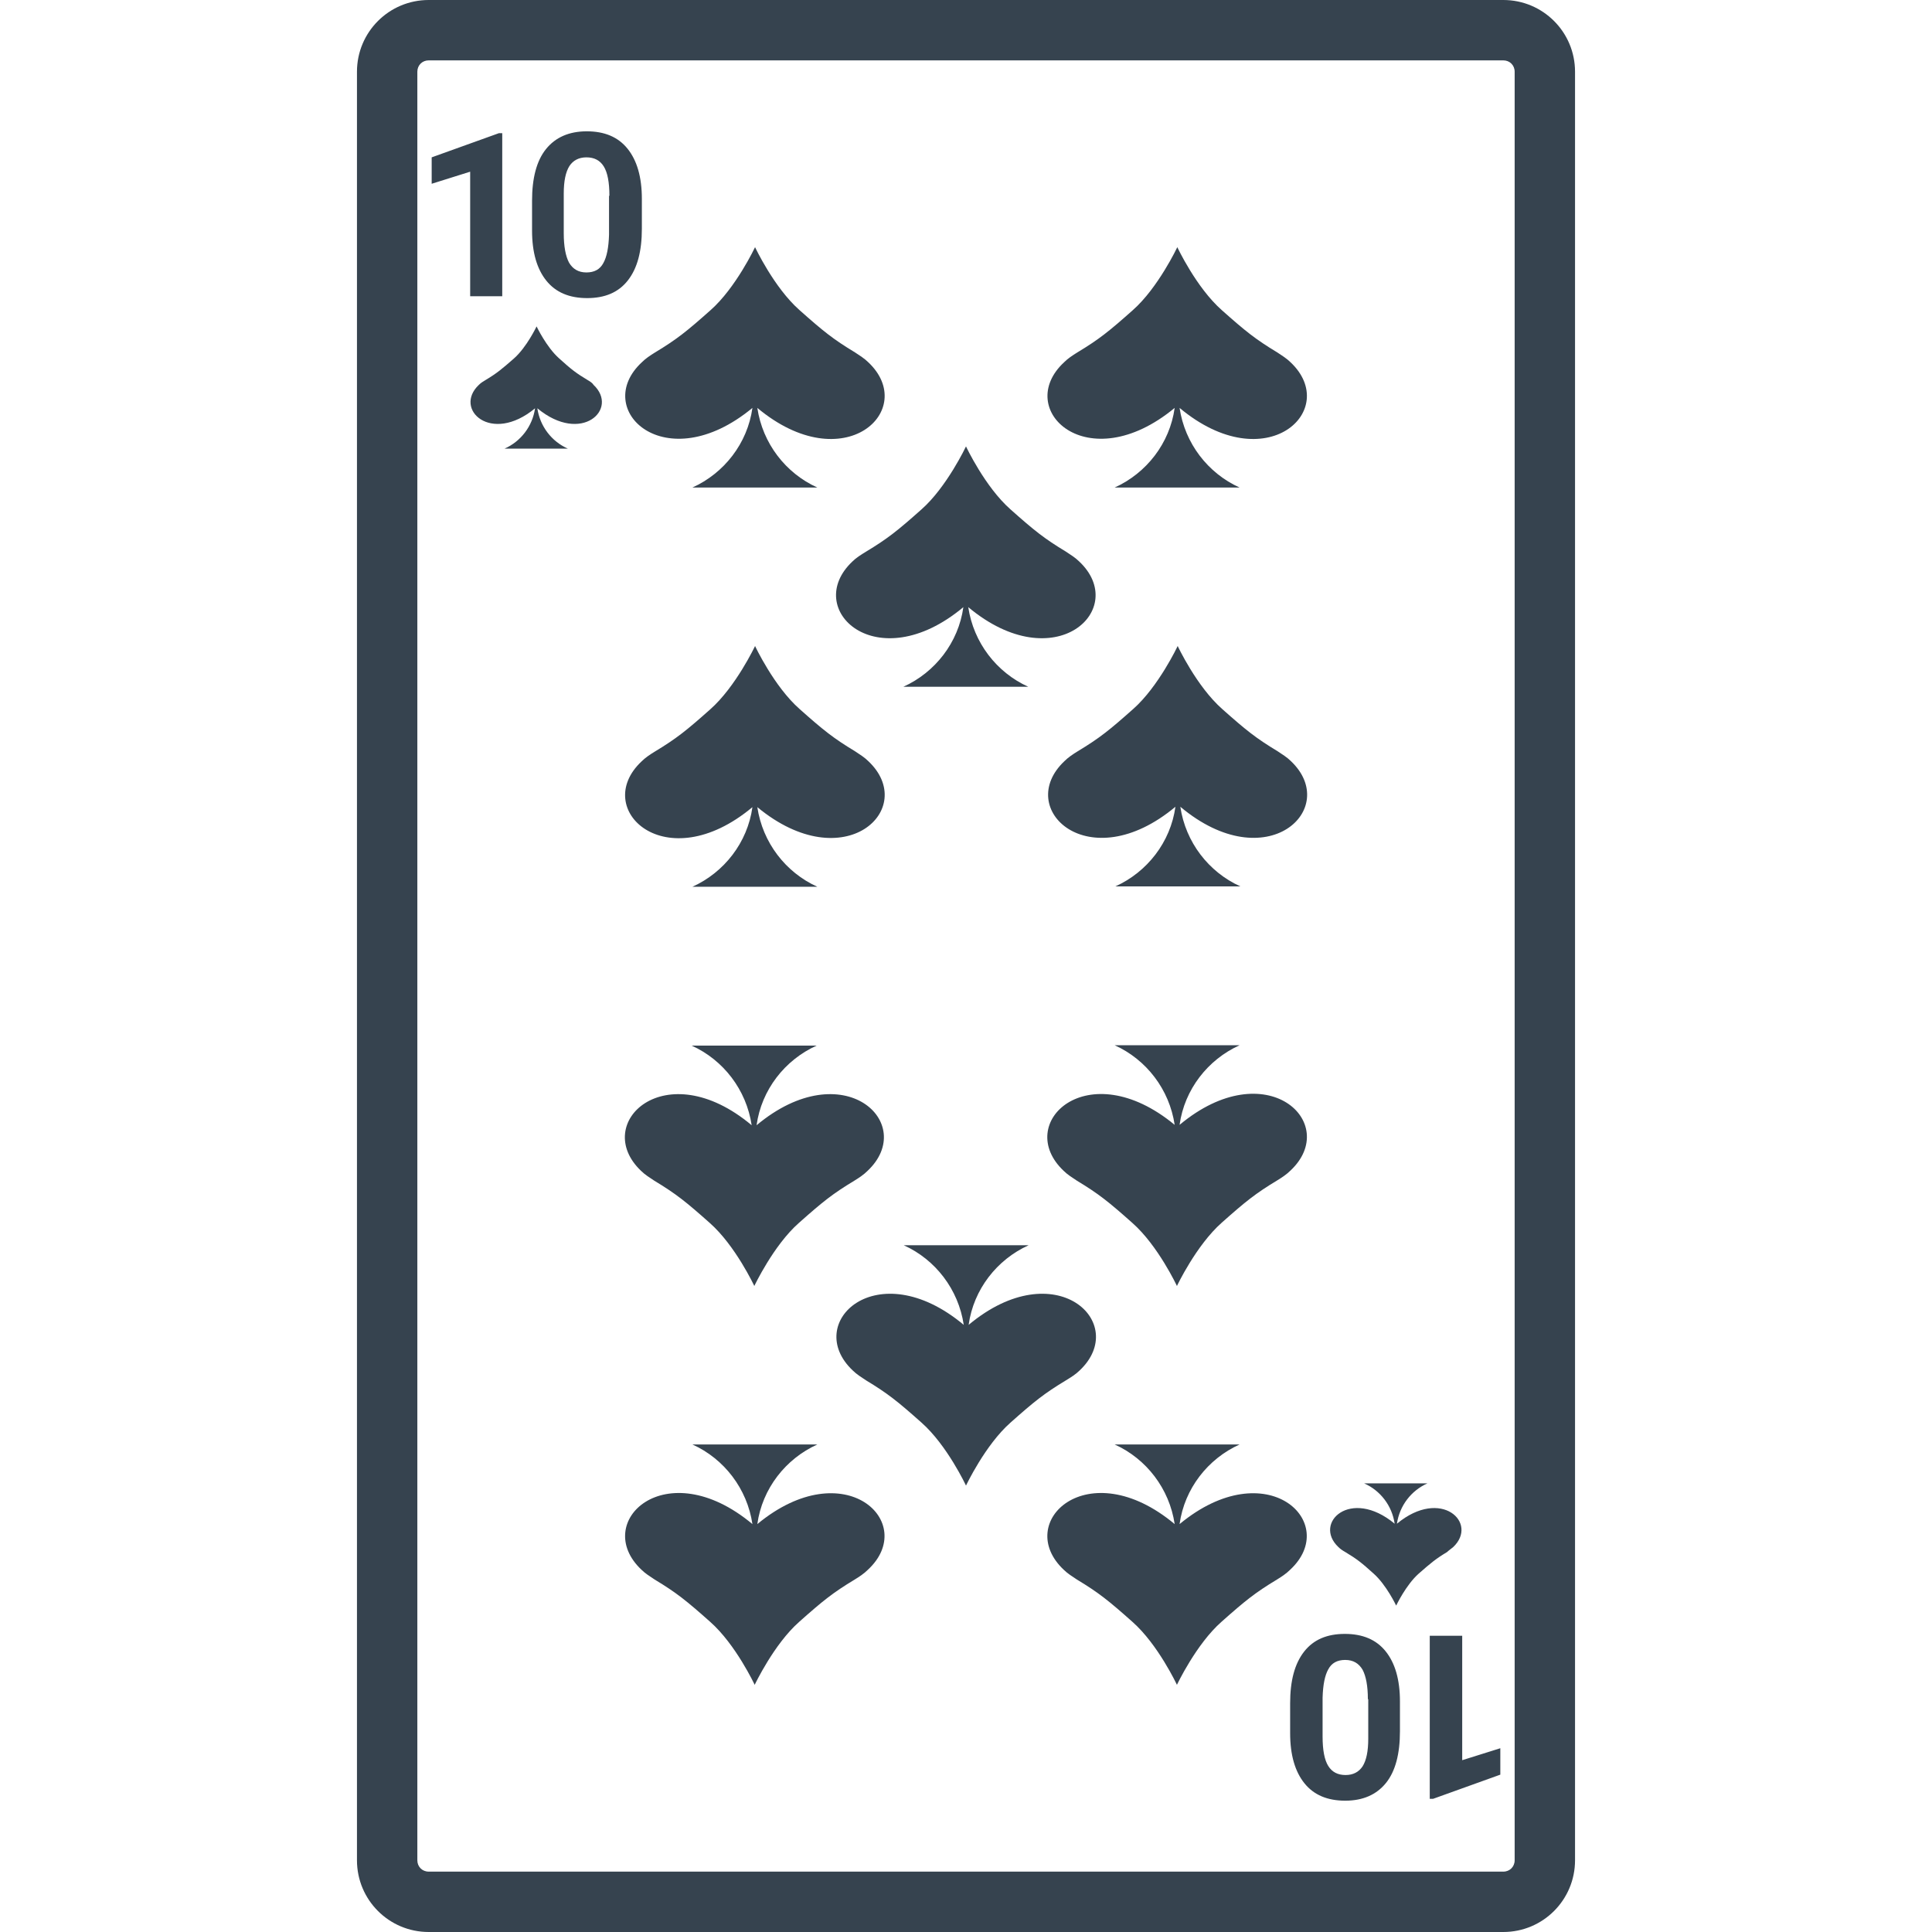
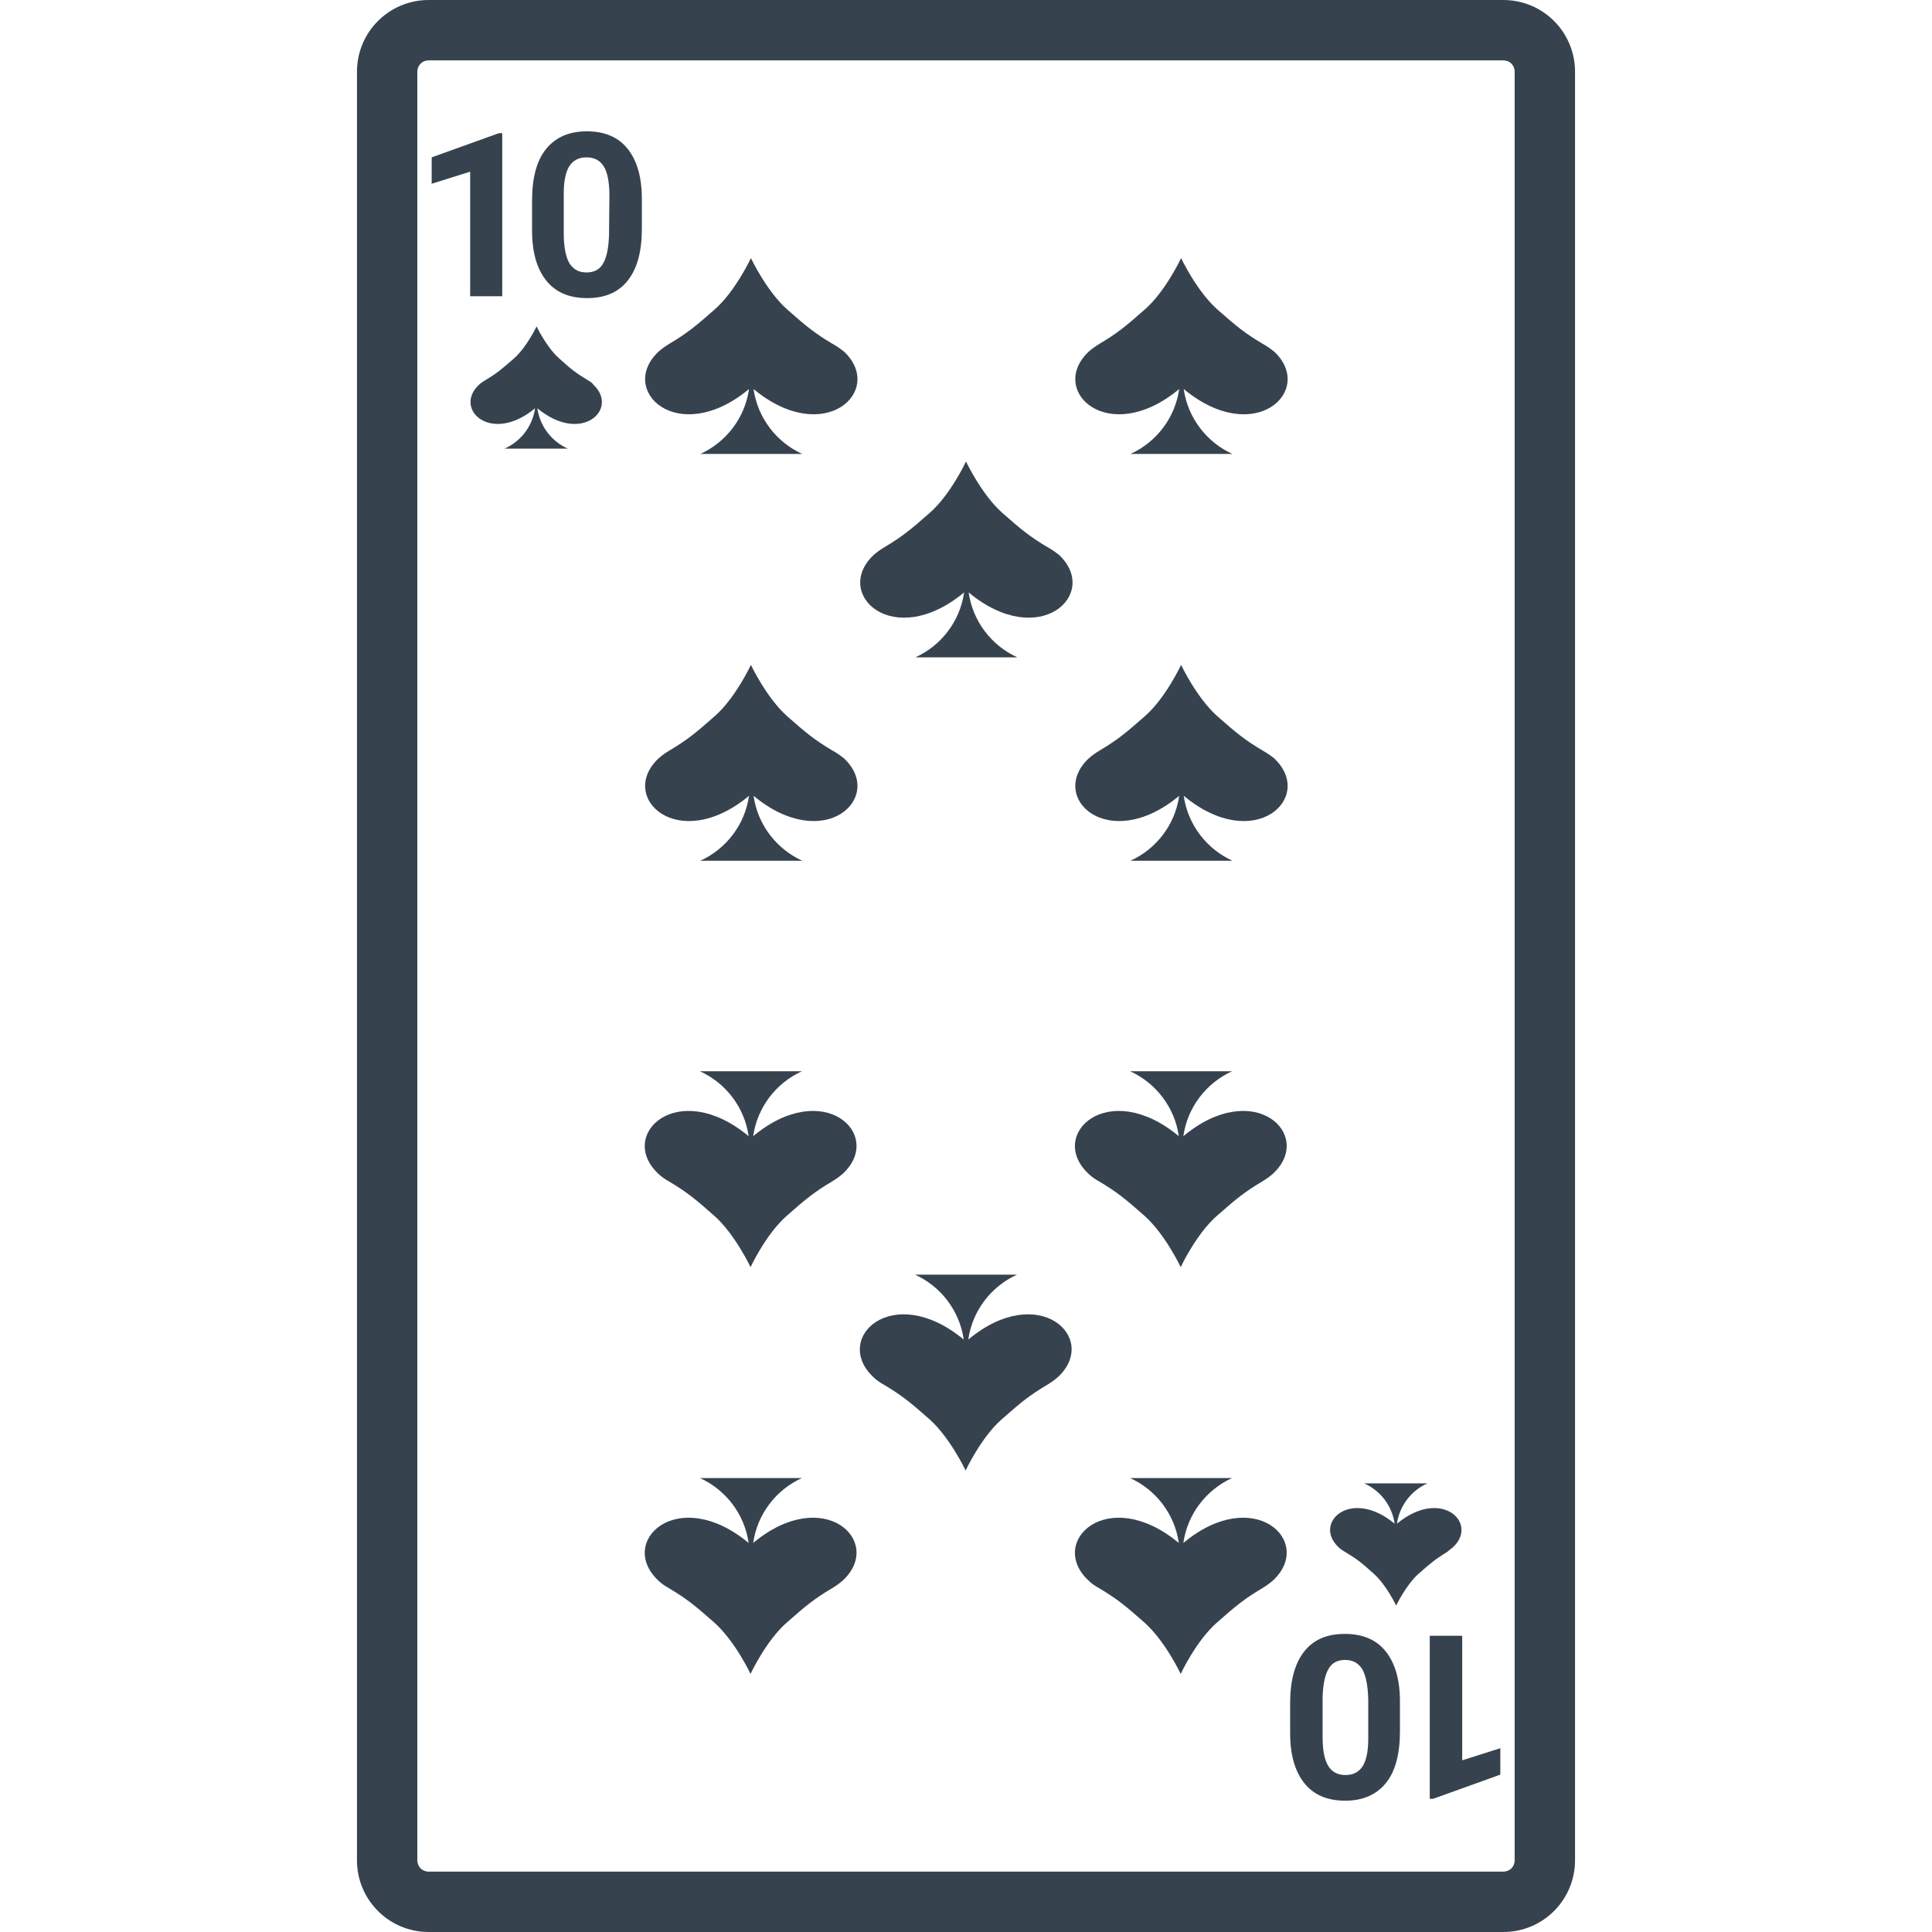
- <svg xmlns="http://www.w3.org/2000/svg" viewBox="0 0 512 512" xml:space="preserve">
-   <path d="m387.4 466.5 10.2-3.2v7l-17.8 6.4h-.9v-43.2h8.6v33zm-20.2-28.9c2.5 3.1 3.8 7.5 3.8 13.3v7.9c0 6-1.2 10.6-3.7 13.7-2.5 3.1-6.1 4.7-10.8 4.7-4.7 0-8.3-1.5-10.8-4.6-2.5-3.1-3.8-7.5-3.8-13.3v-7.9c0-6 1.2-10.5 3.7-13.7 2.5-3.2 6.1-4.7 10.8-4.7 4.7 0 8.3 1.5 10.8 4.6zm-4.7 12.7c0-3.5-.5-6.1-1.4-7.8-1-1.7-2.5-2.6-4.6-2.6-2.1 0-3.6.8-4.5 2.5-.9 1.6-1.4 4.1-1.5 7.5v10.3c0 3.6.5 6.2 1.5 7.8 1 1.6 2.5 2.4 4.6 2.4 2 0 3.5-.8 4.5-2.3 1-1.6 1.5-4 1.5-7.3v-10.5zM133.1 78.4V35.3h-.9l-17.8 6.4v7l10.2-3.2v33h8.5zm33.3-4.1c-2.5 3.2-6.1 4.7-10.8 4.7-4.7 0-8.3-1.5-10.8-4.6-2.5-3.1-3.8-7.5-3.8-13.3v-7.9c0-6 1.2-10.6 3.7-13.7 2.5-3.1 6.1-4.7 10.8-4.7 4.7 0 8.3 1.5 10.8 4.6 2.5 3.1 3.8 7.5 3.8 13.3v7.9c0 6-1.2 10.5-3.7 13.7zm-4.9-22.4c0-3.6-.5-6.2-1.5-7.8-1-1.6-2.5-2.4-4.6-2.4-2 0-3.5.8-4.5 2.3-1 1.6-1.5 4-1.5 7.3v10.5c0 3.5.5 6.1 1.4 7.8 1 1.7 2.5 2.6 4.6 2.6 2.1 0 3.6-.8 4.5-2.5.9-1.6 1.4-4.1 1.5-7.5V51.9zm-5.8 48.8c-3-1.8-4.3-2.8-7.5-5.7-3.4-3-6-8.5-6-8.5s-2.6 5.5-6 8.5c-3.2 2.8-4.5 3.9-7.5 5.7-.7.4-1.3.8-1.8 1.3-6.8 6.4 3.2 15.9 14.9 6.2-.7 4.8-3.8 8.8-8.1 10.7h16.8c-4.3-1.9-7.4-5.9-8.1-10.7 11.7 9.7 21.7.2 14.9-6.2-.3-.5-.9-.9-1.6-1.3zM385.1 410c6.8-6.4-3.2-15.9-14.9-6.2.7-4.8 3.8-8.8 8.1-10.7h-16.8c4.3 1.9 7.4 5.9 8.1 10.7-11.7-9.7-21.7-.2-14.9 6.2.5.5 1.1.9 1.8 1.3 3 1.8 4.3 2.8 7.5 5.7 3.4 3 6 8.5 6 8.5s2.6-5.5 6-8.5c3.2-2.8 4.5-3.9 7.5-5.7.4-.4 1-.8 1.6-1.3zM199.4 108.1c-1.3 9.4-7.5 17.3-15.9 21.1h33.1c-8.4-3.8-14.5-11.7-15.9-21.1 23 19.2 42.8.5 29.4-12.1-1-1-2.3-1.8-3.5-2.6-5.8-3.5-8.4-5.6-14.7-11.2-6.8-6-11.8-16.7-11.8-16.7s-5.1 10.8-11.8 16.7c-6.3 5.6-8.9 7.7-14.7 11.2-1.3.8-2.5 1.6-3.5 2.6-13.5 12.5 6.2 31.2 29.3 12.1zm111.9 0c-1.3 9.4-7.5 17.3-15.9 21.1h33.1c-8.4-3.8-14.5-11.7-15.9-21.1 23 19.2 42.8.5 29.4-12.1-1-1-2.3-1.8-3.5-2.6-5.8-3.5-8.4-5.6-14.7-11.2-6.8-6-11.8-16.7-11.8-16.7s-5.1 10.8-11.8 16.7c-6.3 5.6-8.9 7.7-14.7 11.2-1.3.8-2.5 1.6-3.5 2.6-13.5 12.5 6.2 31.2 29.3 12.1zm-85.4 40.7c-13.4 12.6 6.4 31.3 29.4 12.1-1.3 9.4-7.5 17.3-15.9 21.1h33.1c-8.4-3.8-14.5-11.7-15.9-21.1 23 19.2 42.8.5 29.4-12.1-1-1-2.3-1.8-3.5-2.6-5.8-3.5-8.4-5.6-14.7-11.2-6.8-6-11.8-16.7-11.8-16.7s-5.1 10.8-11.8 16.7c-6.3 5.6-8.9 7.7-14.7 11.2-1.3.8-2.6 1.6-3.6 2.6zm4.2 52.9c-1-1-2.3-1.8-3.5-2.6-5.8-3.5-8.4-5.6-14.7-11.2-6.8-6-11.8-16.7-11.8-16.7S195 182 188.2 188c-6.3 5.6-8.9 7.7-14.7 11.2-1.3.8-2.5 1.6-3.5 2.6-13.4 12.6 6.4 31.3 29.4 12.1-1.3 9.4-7.5 17.3-15.9 21.1h33.1c-8.4-3.8-14.5-11.7-15.9-21.1 23.1 19.1 42.8.4 29.4-12.2zm112 0c-1-1-2.3-1.8-3.5-2.6-5.8-3.5-8.4-5.6-14.7-11.2-6.8-6-11.8-16.7-11.8-16.7s-5.1 10.8-11.8 16.7c-6.3 5.6-8.9 7.7-14.7 11.2-1.3.8-2.5 1.6-3.5 2.6-13.4 12.6 6.4 31.3 29.4 12.1-1.3 9.4-7.5 17.3-15.9 21.1h33.1c-8.4-3.8-14.5-11.7-15.9-21.1 22.9 19.2 42.6.5 29.3-12.1zm-29.5 202.2c1.3-9.4 7.5-17.3 15.9-21.1h-33.1c8.4 3.8 14.5 11.7 15.9 21.1-23-19.2-42.8-.5-29.4 12.1 1 1 2.3 1.8 3.5 2.6 5.8 3.5 8.4 5.6 14.7 11.2 6.8 6 11.8 16.7 11.8 16.7s5.1-10.8 11.8-16.7c6.3-5.6 8.9-7.7 14.7-11.2 1.3-.8 2.5-1.6 3.5-2.6 13.5-12.5-6.2-31.2-29.3-12.1zm-111.9 0c1.3-9.4 7.5-17.3 15.9-21.1h-33.1c8.4 3.8 14.5 11.7 15.9 21.1-23-19.2-42.8-.5-29.4 12.1 1 1 2.3 1.8 3.5 2.6 5.8 3.5 8.4 5.6 14.7 11.2 6.8 6 11.8 16.7 11.8 16.7s5.1-10.8 11.8-16.7c6.3-5.6 8.9-7.7 14.7-11.2 1.3-.8 2.5-1.6 3.5-2.6 13.5-12.5-6.2-31.2-29.3-12.1zm85.4-40.7c13.4-12.6-6.4-31.3-29.4-12.1 1.3-9.4 7.5-17.3 15.9-21.1h-33.1c8.4 3.8 14.5 11.7 15.9 21.1-23-19.2-42.8-.5-29.4 12.1 1 1 2.3 1.8 3.5 2.6 5.8 3.5 8.4 5.6 14.7 11.2 6.8 6 11.8 16.7 11.8 16.7s5.1-10.8 11.8-16.7c6.3-5.6 8.9-7.7 14.7-11.2 1.3-.8 2.6-1.6 3.6-2.6zm-4.2-52.9c1 1 2.3 1.8 3.5 2.6 5.8 3.5 8.4 5.6 14.7 11.2 6.8 6 11.8 16.7 11.8 16.7S317 330 323.8 324c6.3-5.6 8.9-7.7 14.7-11.2 1.3-.8 2.5-1.6 3.5-2.6 13.4-12.6-6.4-31.3-29.4-12.1 1.3-9.4 7.5-17.3 15.9-21.1h-33.1c8.4 3.8 14.5 11.7 15.9 21.1-23.1-19.1-42.8-.4-29.4 12.2zm-112 0c1 1 2.3 1.8 3.5 2.6 5.8 3.5 8.4 5.6 14.7 11.2 6.8 6 11.8 16.7 11.8 16.7s5.1-10.8 11.8-16.7c6.3-5.6 8.9-7.7 14.7-11.2 1.3-.8 2.5-1.6 3.5-2.6 13.4-12.6-6.4-31.3-29.4-12.1 1.3-9.4 7.5-17.3 15.9-21.1h-33.1c8.4 3.8 14.5 11.7 15.9 21.1-22.9-19.2-42.6-.5-29.3 12.1zM417.4 19v474c0 10.5-8.5 19-19 19H113.6c-10.5 0-19-8.5-19-19V19c0-10.5 8.5-19 19-19h284.8c10.5 0 19 8.5 19 19zm-16 0c0-1.7-1.3-3-3-3H113.6c-1.7 0-3 1.3-3 3v474c0 1.7 1.3 3 3 3h284.8c1.7 0 3-1.3 3-3V19z" fill="#36434f" />
+ <svg xmlns="http://www.w3.org/2000/svg" viewBox="0 0 512 512" style="enable-background:new 0 0 512 512" xml:space="preserve">
+   <path d="M124.6 78.5v-33l-10.2 3.2v-7l17.8-6.4h.9v43.2h-8.5zm31.1 22.2c-3-1.8-4.3-2.8-7.5-5.7-3.4-3-6-8.5-6-8.5s-2.6 5.5-6 8.5c-3.2 2.8-4.5 3.9-7.5 5.7-.7.4-1.3.8-1.8 1.3-6.8 6.4 3.2 15.9 14.9 6.2-.7 4.8-3.8 8.8-8.1 10.7h16.8c-4.3-1.9-7.4-5.9-8.1-10.7 11.7 9.7 21.7.2 14.9-6.2-.3-.5-.9-.9-1.6-1.3zm231.8 332.8h-8.6v43.2h.9l17.8-6.4v-7l-10.1 3.2v-33zm-2.4-23.5c6.8-6.4-3.2-15.9-14.9-6.2.7-4.8 3.8-8.8 8.1-10.7h-16.8c4.3 1.9 7.4 5.9 8.1 10.7-11.7-9.7-21.7-.2-14.9 6.2.5.5 1.1.9 1.8 1.3 3 1.8 4.3 2.8 7.5 5.7 3.4 3 6 8.5 6 8.5s2.6-5.5 6-8.5c3.2-2.8 4.5-3.9 7.5-5.7.4-.4 1-.8 1.6-1.3zm32.3-391v474c0 10.5-8.5 19-19 19H113.6c-10.5 0-19-8.5-19-19V19c0-10.5 8.5-19 19-19h284.8c10.5 0 19 8.5 19 19zm-16 0c0-1.7-1.3-3-3-3H113.6c-1.7 0-3 1.3-3 3v474c0 1.7 1.3 3 3 3h284.8c1.7 0 3-1.3 3-3V19zm-34.2 418.6c2.5 3.1 3.8 7.5 3.8 13.3v7.9c0 6-1.2 10.6-3.7 13.7-2.5 3.1-6.1 4.7-10.8 4.7-4.7 0-8.3-1.5-10.8-4.6-2.5-3.1-3.8-7.5-3.8-13.3v-7.9c0-6 1.2-10.5 3.7-13.7s6.1-4.7 10.8-4.7 8.3 1.5 10.8 4.6zm-4.6 12.7c-.1-3.5-.6-6.1-1.5-7.8-1-1.7-2.5-2.6-4.6-2.6-2.1 0-3.6.8-4.5 2.5-.9 1.6-1.4 4.1-1.5 7.5v10.3c0 3.6.5 6.2 1.5 7.8s2.5 2.4 4.6 2.4c2 0 3.5-.8 4.5-2.3 1-1.6 1.5-4 1.5-7.3v-10.5zM166.3 39.4c2.5 3.1 3.8 7.5 3.8 13.3v7.9c0 6-1.2 10.5-3.7 13.7s-6.1 4.7-10.8 4.7c-4.7 0-8.3-1.5-10.8-4.6-2.5-3.1-3.8-7.5-3.8-13.3v-7.9c0-6 1.2-10.6 3.7-13.7s6.1-4.7 10.8-4.7 8.3 1.5 10.8 4.6zm-4.8 12.5c0-3.6-.5-6.2-1.5-7.8-1-1.6-2.5-2.4-4.6-2.4-2 0-3.5.8-4.5 2.3-1 1.6-1.5 4-1.5 7.3v10.5c0 3.5.5 6.1 1.4 7.8 1 1.7 2.5 2.6 4.6 2.6 2.1 0 3.6-.8 4.5-2.5.9-1.6 1.4-4.1 1.5-7.5l.1-10.3zm59.1 39.2c-4.7-2.8-6.9-4.6-12-9.1-5.5-4.9-9.6-13.6-9.6-13.6s-4.1 8.8-9.6 13.6c-5.1 4.5-7.3 6.3-12 9.1-1 .6-2 1.3-2.9 2.1-10.9 10.3 5.2 25.5 24 9.9-1.1 7.7-6.1 14.1-12.9 17.2h27c-6.8-3.1-11.8-9.5-12.9-17.2 18.8 15.6 34.9.4 24-9.9-1-.8-2-1.5-3.1-2.1zm114 0c-4.7-2.8-6.9-4.6-12-9.1-5.5-4.9-9.6-13.6-9.6-13.6s-4.1 8.8-9.6 13.6c-5.1 4.5-7.3 6.3-12 9.1-1 .6-2 1.3-2.9 2.1-10.9 10.3 5.2 25.5 24 9.9-1.1 7.7-6.1 14.1-12.9 17.2h27c-6.8-3.1-11.8-9.5-12.9-17.2 18.8 15.6 34.9.4 24-9.9-1-.8-2-1.5-3.1-2.1zm-57 53.9c-4.7-2.8-6.9-4.6-12-9.1-5.5-4.9-9.6-13.6-9.6-13.6s-4.1 8.8-9.6 13.6c-5.1 4.5-7.3 6.3-12 9.1-1 .6-2 1.3-2.9 2.1-10.9 10.3 5.2 25.5 24 9.9-1.1 7.7-6.1 14.1-12.9 17.2h27c-6.8-3.1-11.8-9.5-12.9-17.2 18.8 15.6 34.9.4 24-9.9-1-.8-2-1.5-3.1-2.1zm-57 53.9c-4.7-2.8-6.9-4.6-12-9.1-5.5-4.9-9.6-13.6-9.6-13.6s-4.1 8.8-9.6 13.6c-5.1 4.5-7.3 6.3-12 9.1-1 .6-2 1.3-2.9 2.1-10.9 10.3 5.2 25.5 24 9.9-1.1 7.7-6.1 14.1-12.9 17.2h27c-6.8-3.1-11.8-9.5-12.9-17.2 18.8 15.6 34.9.4 24-9.9-1-.8-2-1.5-3.1-2.1zm114 0c-4.7-2.8-6.9-4.6-12-9.1-5.5-4.9-9.6-13.6-9.6-13.6s-4.1 8.8-9.6 13.6c-5.1 4.5-7.3 6.3-12 9.1-1 .6-2 1.3-2.9 2.1-10.9 10.3 5.2 25.5 24 9.9-1.1 7.7-6.1 14.1-12.9 17.2h27c-6.8-3.1-11.8-9.5-12.9-17.2 18.8 15.6 34.9.4 24-9.9-1-.8-2-1.5-3.1-2.1zm-21 210c1.1-7.7 6.1-14.1 12.9-17.2h-27c6.8 3.1 11.8 9.5 12.9 17.2-18.8-15.6-34.9-.4-24 9.9.8.8 1.8 1.5 2.9 2.1 4.7 2.8 6.9 4.6 12 9.1 5.5 4.9 9.6 13.6 9.6 13.6s4.1-8.8 9.6-13.6c5.1-4.5 7.3-6.3 12-9.1 1-.6 2-1.3 2.9-2.1 11-10.3-5.1-25.5-23.8-9.9zm-114 0c1.1-7.7 6.1-14.1 12.9-17.2h-27c6.8 3.1 11.8 9.5 12.9 17.2-18.8-15.6-34.9-.4-24 9.9.8.8 1.8 1.5 2.9 2.1 4.7 2.8 6.9 4.6 12 9.1 5.5 4.9 9.6 13.6 9.6 13.6s4.1-8.8 9.6-13.6c5.1-4.5 7.3-6.3 12-9.1 1-.6 2-1.3 2.9-2.1 11-10.3-5.1-25.5-23.8-9.9zm57-53.9c1.1-7.7 6.1-14.1 12.9-17.2h-27c6.8 3.1 11.8 9.5 12.9 17.2-18.8-15.6-34.9-.4-24 9.9.8.8 1.8 1.5 2.9 2.1 4.7 2.8 6.9 4.6 12 9.1 5.5 4.9 9.6 13.6 9.6 13.6s4.1-8.8 9.6-13.6c5.1-4.5 7.3-6.3 12-9.1 1-.6 2-1.3 2.9-2.1 11-10.3-5.1-25.5-23.8-9.9zm57-53.9c1.1-7.7 6.1-14.1 12.9-17.2h-27c6.8 3.1 11.8 9.5 12.9 17.2-18.8-15.6-34.9-.4-24 9.9.8.8 1.8 1.5 2.9 2.1 4.7 2.8 6.9 4.6 12 9.1 5.5 4.9 9.6 13.6 9.6 13.6s4.1-8.8 9.6-13.6c5.1-4.5 7.3-6.3 12-9.1 1-.6 2-1.3 2.9-2.1 11-10.3-5.1-25.5-23.8-9.9zm-114 0c1.1-7.7 6.1-14.1 12.9-17.2h-27c6.8 3.1 11.8 9.5 12.9 17.2-18.8-15.6-34.9-.4-24 9.9.8.8 1.8 1.5 2.9 2.1 4.7 2.8 6.9 4.6 12 9.1 5.5 4.9 9.6 13.6 9.6 13.6s4.1-8.8 9.6-13.6c5.1-4.5 7.3-6.3 12-9.1 1-.6 2-1.3 2.9-2.1 11-10.3-5.1-25.5-23.8-9.9z" style="fill:#36434f" />
</svg>
